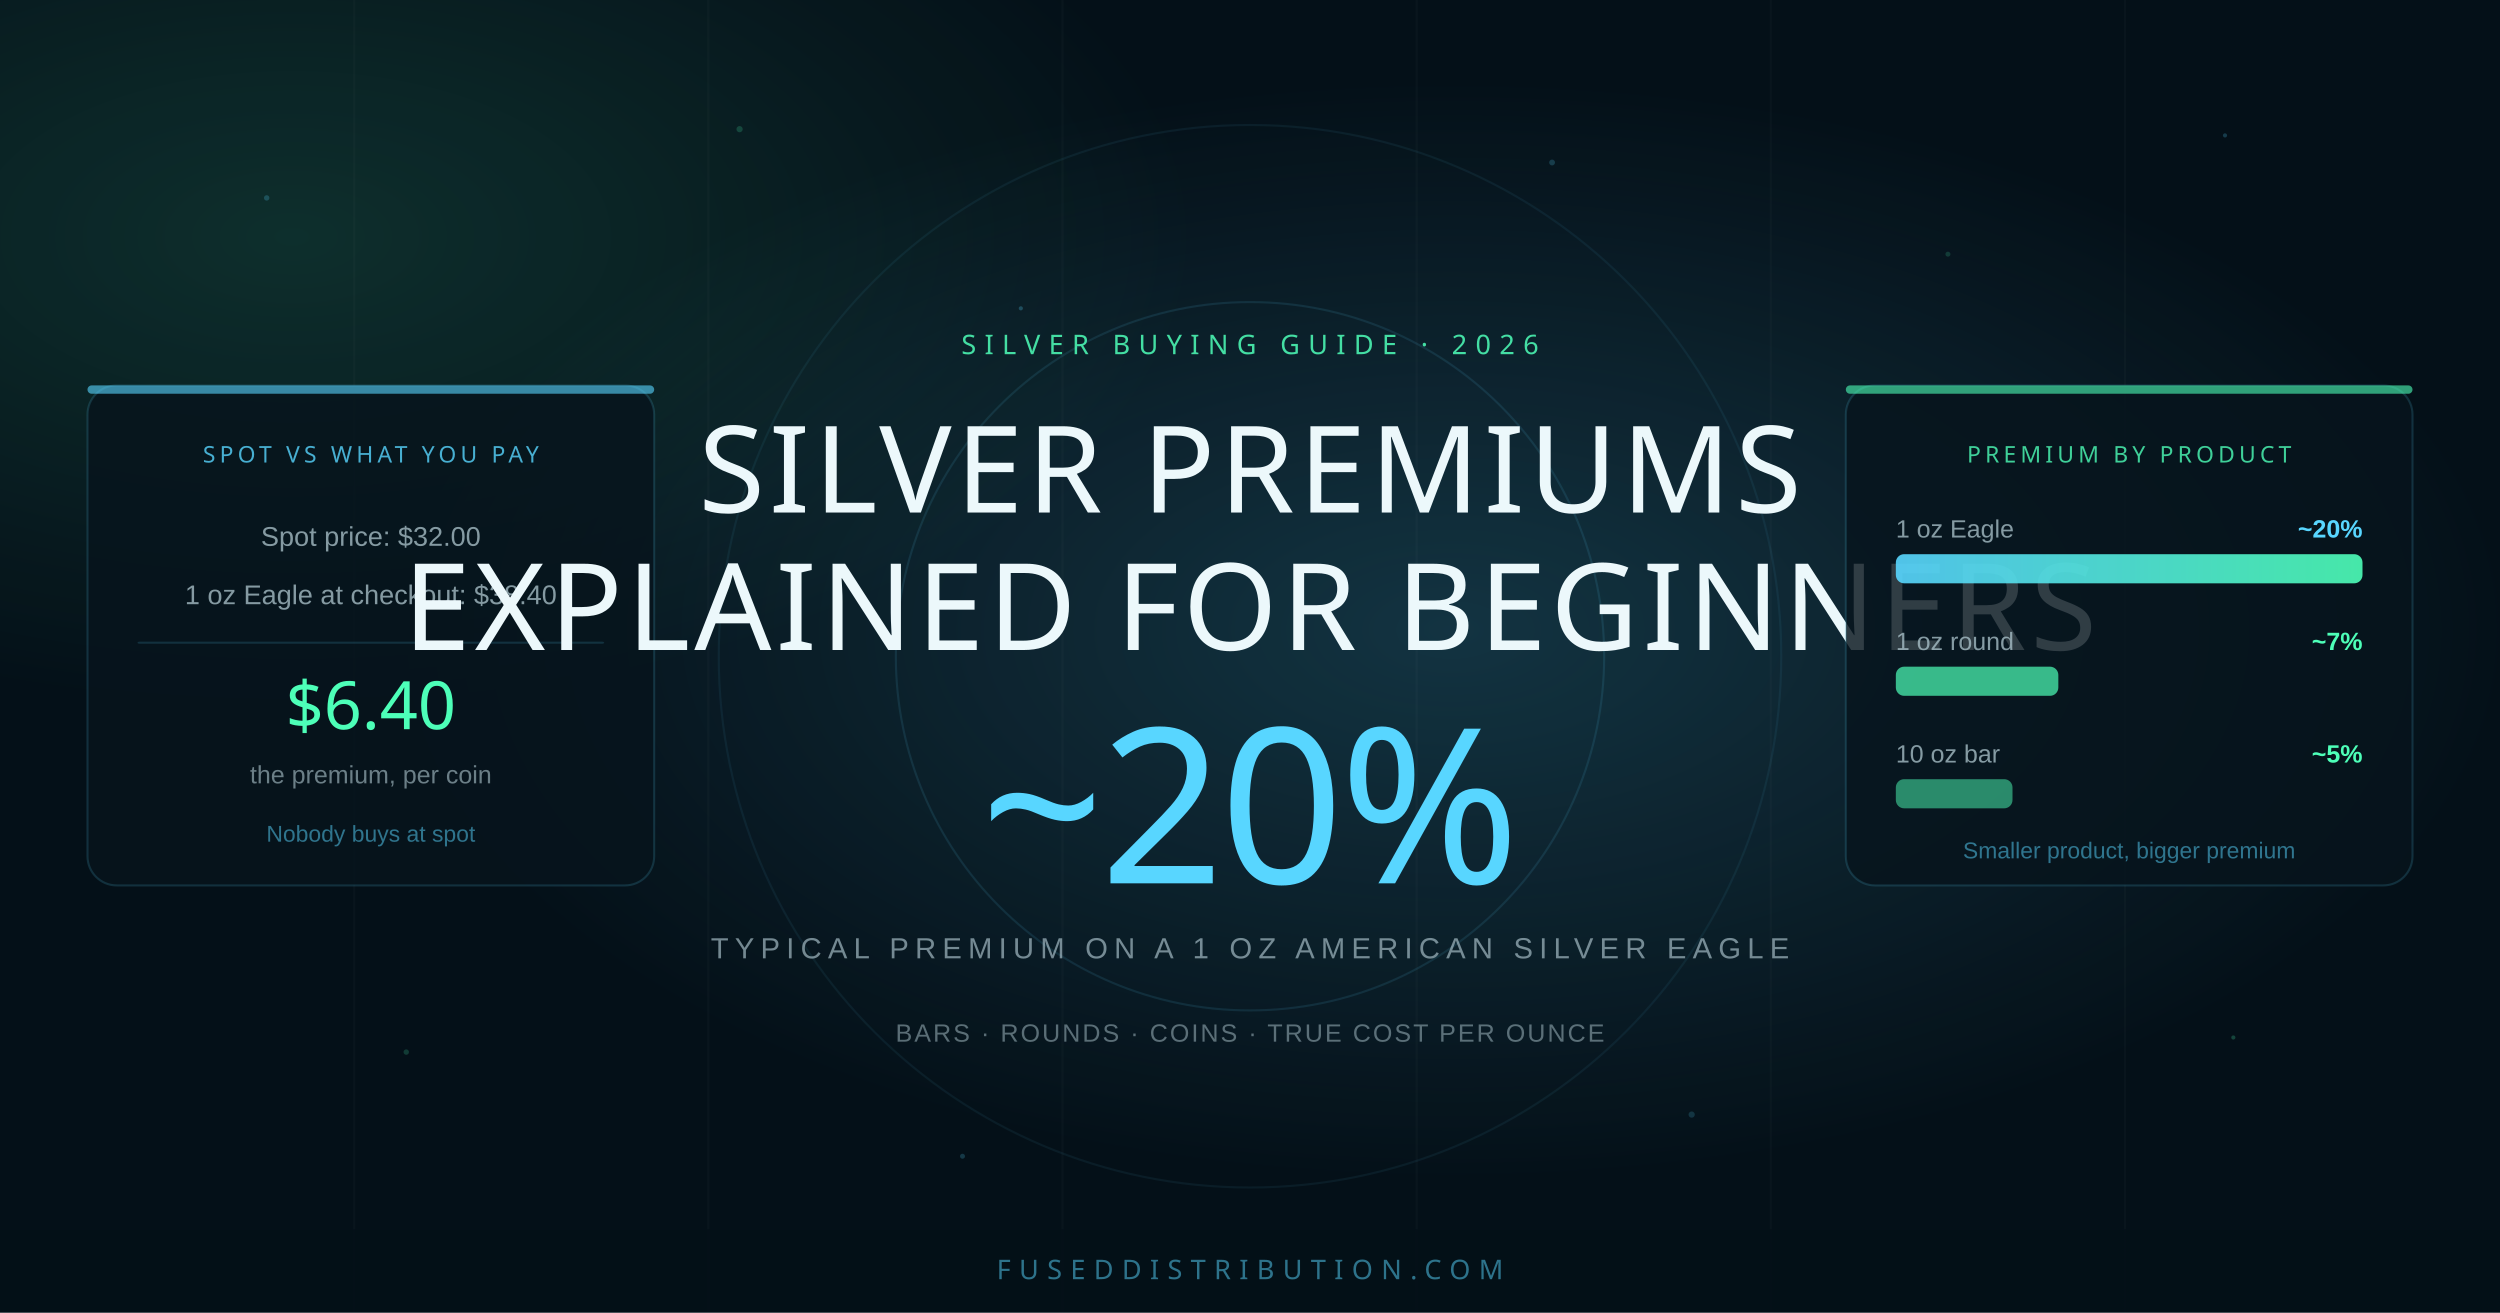
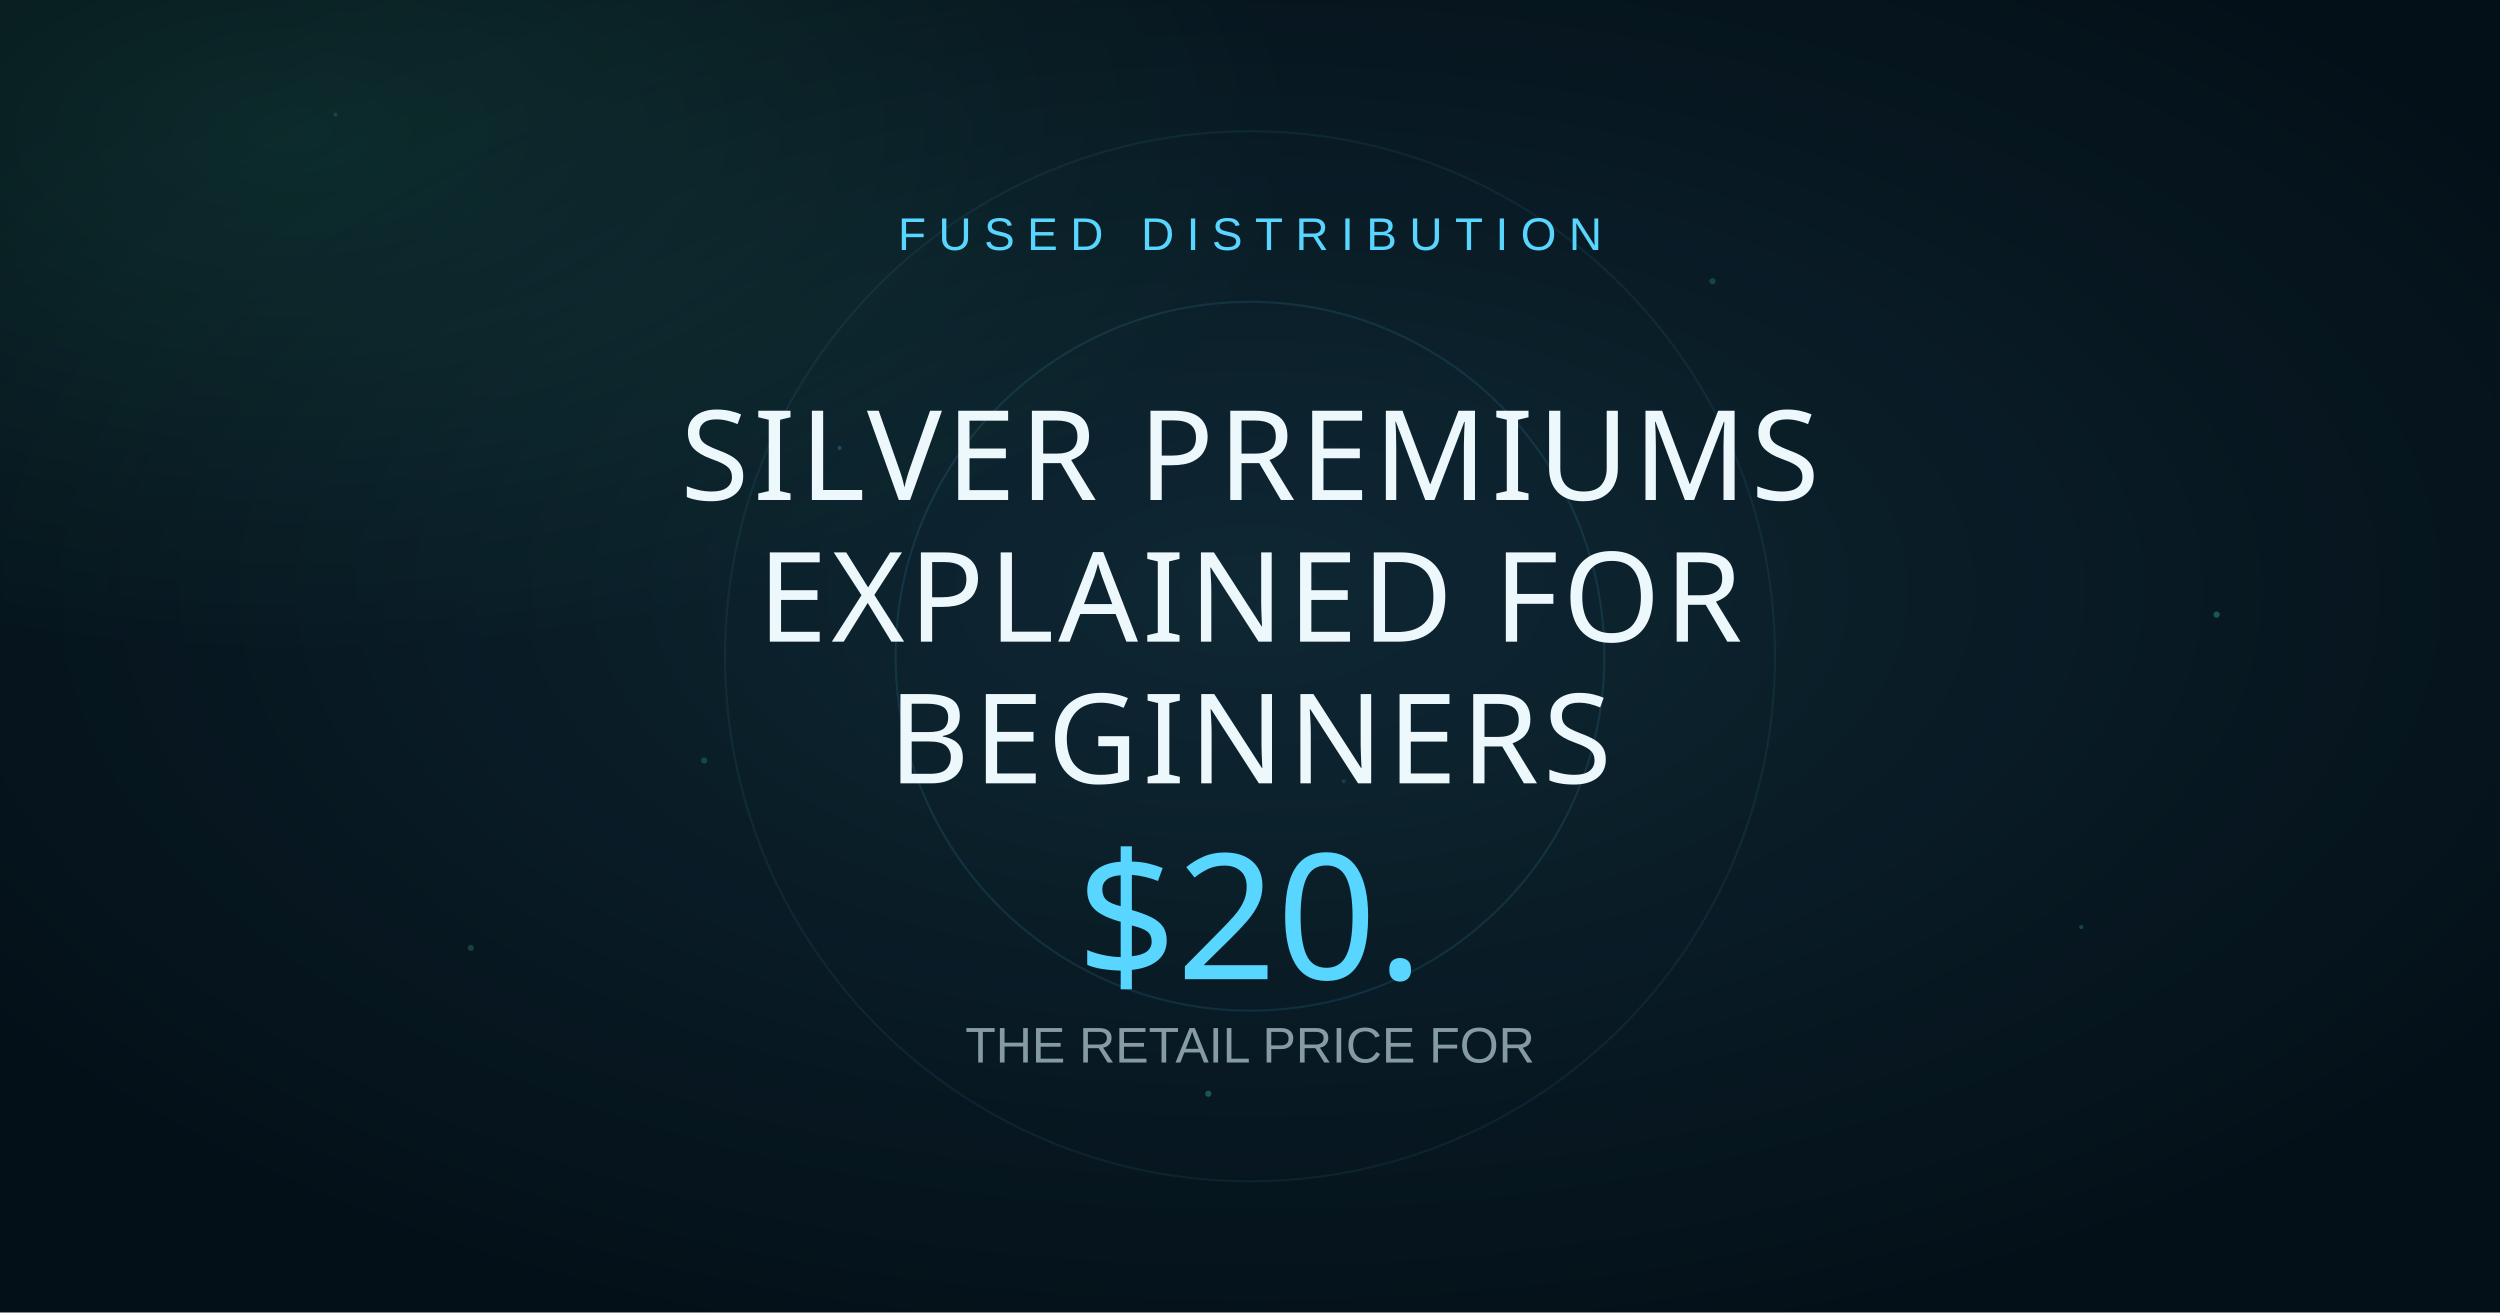
<svg xmlns="http://www.w3.org/2000/svg" width="1200" height="630" viewBox="0 0 1200 630">
-   <defs>
-     <radialGradient id="pr-cyan" cx="58%" cy="48%" r="42%">
-       <stop offset="0%" stop-color="#58d6ff" stop-opacity="0.18" />
-       <stop offset="100%" stop-color="#58d6ff" stop-opacity="0" />
-     </radialGradient>
-     <radialGradient id="pr-green" cx="12%" cy="18%" r="36%">
-       <stop offset="0%" stop-color="#4dffb8" stop-opacity="0.13" />
-       <stop offset="100%" stop-color="#4dffb8" stop-opacity="0" />
-     </radialGradient>
-     <linearGradient id="pr-bar" x1="0" y1="0" x2="1" y2="0">
-       <stop offset="0%" stop-color="#58d6ff" stop-opacity="0.9" />
-       <stop offset="100%" stop-color="#4dffb8" stop-opacity="0.9" />
-     </linearGradient>
-   </defs>
  <rect width="1200" height="630" fill="#041018" />
-   <rect width="1200" height="630" fill="url(#pr-cyan)" />
-   <rect width="1200" height="630" fill="url(#pr-green)" />
-   <line x1="170" y1="0" x2="170" y2="630" stroke="rgba(255,255,255,0.022)" stroke-width="1" />
-   <line x1="340" y1="0" x2="340" y2="630" stroke="rgba(255,255,255,0.022)" stroke-width="1" />
-   <line x1="510" y1="0" x2="510" y2="630" stroke="rgba(255,255,255,0.022)" stroke-width="1" />
-   <line x1="680" y1="0" x2="680" y2="630" stroke="rgba(255,255,255,0.022)" stroke-width="1" />
-   <line x1="850" y1="0" x2="850" y2="630" stroke="rgba(255,255,255,0.022)" stroke-width="1" />
-   <line x1="1020" y1="0" x2="1020" y2="630" stroke="rgba(255,255,255,0.022)" stroke-width="1" />
-   <circle cx="600" cy="315" r="255" fill="none" stroke="#58d6ff" stroke-width="1" opacity="0.07" />
-   <circle cx="600" cy="315" r="170" fill="none" stroke="#58d6ff" stroke-width="1" opacity="0.11" />
-   <circle cx="128" cy="95" r="1.3" fill="#58d6ff" opacity="0.22" />
-   <circle cx="355" cy="62" r="1.5" fill="#4dffb8" opacity="0.18" />
-   <circle cx="490" cy="148" r="1" fill="#58d6ff" opacity="0.25" />
-   <circle cx="745" cy="78" r="1.4" fill="#58d6ff" opacity="0.20" />
-   <circle cx="935" cy="122" r="1.2" fill="#4dffb8" opacity="0.16" />
-   <circle cx="1068" cy="65" r="1" fill="#58d6ff" opacity="0.22" />
-   <circle cx="195" cy="505" r="1.3" fill="#4dffb8" opacity="0.18" />
-   <circle cx="462" cy="555" r="1.2" fill="#58d6ff" opacity="0.20" />
-   <circle cx="812" cy="535" r="1.5" fill="#58d6ff" opacity="0.17" />
-   <circle cx="1072" cy="498" r="1" fill="#4dffb8" opacity="0.22" />
-   <rect x="42" y="185" width="272" height="240" rx="14" fill="rgba(7,20,28,0.82)" stroke="rgba(88,214,255,0.16)" stroke-width="1" />
-   <rect x="42" y="185" width="272" height="4" rx="2" fill="#58d6ff" opacity="0.6" />
-   <text x="178" y="222" text-anchor="middle" font-family="Impact, Arial Narrow Bold, sans-serif" font-size="11" letter-spacing="2" fill="#58d6ff" opacity="0.8">SPOT VS WHAT YOU PAY</text>
-   <text x="178" y="262" text-anchor="middle" font-family="Arial, sans-serif" font-size="13" fill="rgba(175,198,207,0.75)">Spot price: $32.00</text>
-   <text x="178" y="290" text-anchor="middle" font-family="Arial, sans-serif" font-size="13" fill="rgba(175,198,207,0.75)">1 oz Eagle at checkout: $38.40</text>
-   <rect x="66" y="308" width="224" height="1" rx="1" fill="rgba(88,214,255,0.15)" />
-   <text x="178" y="350" text-anchor="middle" font-family="Impact, Arial Narrow Bold, sans-serif" font-size="32" fill="#4dffb8">$6.40</text>
-   <text x="178" y="376" text-anchor="middle" font-family="Arial, sans-serif" font-size="12" fill="rgba(175,198,207,0.6)">the premium, per coin</text>
-   <text x="178" y="404" text-anchor="middle" font-family="Arial, sans-serif" font-size="11" fill="rgba(88,214,255,0.5)">Nobody buys at spot</text>
-   <text x="600" y="170" text-anchor="middle" font-family="Impact, Arial Narrow Bold, sans-serif" font-size="13" letter-spacing="4" fill="#4dffb8" opacity="0.85">SILVER BUYING GUIDE · 2026</text>
-   <text x="600" y="246" text-anchor="middle" font-family="Impact, Arial Narrow Bold, sans-serif" font-size="58" letter-spacing="2" fill="#ecf8fb">SILVER PREMIUMS</text>
-   <text x="600" y="312" text-anchor="middle" font-family="Impact, Arial Narrow Bold, sans-serif" font-size="58" letter-spacing="2" fill="#ecf8fb">EXPLAINED FOR BEGINNERS</text>
-   <text x="600" y="424" text-anchor="middle" font-family="Impact, Arial Narrow Bold, sans-serif" font-size="104" letter-spacing="-2" fill="#58d6ff">~20%</text>
-   <text x="600" y="460" text-anchor="middle" font-family="Arial, sans-serif" font-size="14" letter-spacing="3" fill="rgba(175,198,207,0.65)">TYPICAL PREMIUM ON A 1 OZ AMERICAN SILVER EAGLE</text>
-   <text x="600" y="500" text-anchor="middle" font-family="Arial, sans-serif" font-size="12" fill="rgba(175,198,207,0.5)" letter-spacing="1">BARS · ROUNDS · COINS · TRUE COST PER OUNCE</text>
-   <rect x="886" y="185" width="272" height="240" rx="14" fill="rgba(7,20,28,0.82)" stroke="rgba(88,214,255,0.16)" stroke-width="1" />
-   <rect x="886" y="185" width="272" height="4" rx="2" fill="#4dffb8" opacity="0.6" />
-   <text x="1022" y="222" text-anchor="middle" font-family="Impact, Arial Narrow Bold, sans-serif" font-size="11" letter-spacing="2" fill="#4dffb8" opacity="0.8">PREMIUM BY PRODUCT</text>
-   <text x="910" y="258" font-family="Arial, sans-serif" font-size="12" fill="rgba(175,198,207,0.75)">1 oz Eagle</text>
-   <rect x="910" y="266" width="224" height="14" rx="4" fill="url(#pr-bar)" />
-   <text x="1134" y="258" text-anchor="end" font-family="Arial, sans-serif" font-size="12" font-weight="bold" fill="#58d6ff">~20%</text>
-   <text x="910" y="312" font-family="Arial, sans-serif" font-size="12" fill="rgba(175,198,207,0.75)">1 oz round</text>
-   <rect x="910" y="320" width="78" height="14" rx="4" fill="#4dffb8" opacity="0.7" />
-   <text x="1134" y="312" text-anchor="end" font-family="Arial, sans-serif" font-size="12" font-weight="bold" fill="#4dffb8">~7%</text>
-   <text x="910" y="366" font-family="Arial, sans-serif" font-size="12" fill="rgba(175,198,207,0.75)">10 oz bar</text>
-   <rect x="910" y="374" width="56" height="14" rx="4" fill="#4dffb8" opacity="0.5" />
-   <text x="1134" y="366" text-anchor="end" font-family="Arial, sans-serif" font-size="12" font-weight="bold" fill="#4dffb8">~5%</text>
-   <text x="1022" y="412" text-anchor="middle" font-family="Arial, sans-serif" font-size="11" fill="rgba(88,214,255,0.5)">Smaller product, bigger premium</text>
-   <rect x="0" y="590" width="1200" height="40" fill="rgba(4,16,24,0.9)" />
-   <text x="600" y="614" text-anchor="middle" font-family="Impact, Arial Narrow Bold, sans-serif" font-size="13" letter-spacing="4" fill="rgba(88,214,255,0.5)">FUSEDDISTRIBUTION.COM</text>
+   <radialGradient id="g1" cx="50%" cy="45%" r="60%">
+     <stop offset="0%" stop-color="#58d6ff" stop-opacity="0.12" />
+     <stop offset="100%" stop-color="#58d6ff" stop-opacity="0" />
+   </radialGradient>
+   <radialGradient id="g2" cx="12%" cy="10%" r="40%">
+     <stop offset="0%" stop-color="#4dffb8" stop-opacity="0.10" />
+     <stop offset="100%" stop-color="#4dffb8" stop-opacity="0" />
+   </radialGradient>
+   <rect width="1200" height="630" fill="url(#g1)" />
+   <rect width="1200" height="630" fill="url(#g2)" />
+   <circle cx="600" cy="315" r="252" fill="none" stroke="#58d6ff" stroke-opacity="0.07" />
+   <circle cx="600" cy="315" r="170.1" fill="none" stroke="#58d6ff" stroke-opacity="0.11" />
+   <circle cx="757" cy="285" r="1" fill="#58d6ff" opacity="0.15" />
+   <circle cx="338" cy="365" r="1.5" fill="#4dffb8" opacity="0.19" />
+   <circle cx="999" cy="445" r="1" fill="#58d6ff" opacity="0.23" />
+   <circle cx="580" cy="525" r="1.5" fill="#4dffb8" opacity="0.27" />
+   <circle cx="161" cy="55" r="1" fill="#58d6ff" opacity="0.15" />
+   <circle cx="822" cy="135" r="1.5" fill="#4dffb8" opacity="0.19" />
+   <circle cx="403" cy="215" r="1" fill="#58d6ff" opacity="0.23" />
+   <circle cx="1064" cy="295" r="1.5" fill="#4dffb8" opacity="0.27" />
+   <circle cx="645" cy="375" r="1" fill="#58d6ff" opacity="0.15" />
+   <circle cx="226" cy="455" r="1.5" fill="#4dffb8" opacity="0.19" />
+   <text x="600" y="120" font-family="Arial, sans-serif" font-size="22" fill="#58d6ff" text-anchor="middle" letter-spacing="6">FUSED DISTRIBUTION</text>
+   <text x="600" y="240" font-family="Impact, Haettenschweiler, sans-serif" font-size="60" fill="#ecf8fb" text-anchor="middle" letter-spacing="2">SILVER PREMIUMS</text>
+   <text x="600" y="308" font-family="Impact, Haettenschweiler, sans-serif" font-size="60" fill="#ecf8fb" text-anchor="middle" letter-spacing="2">EXPLAINED FOR</text>
+   <text x="600" y="376" font-family="Impact, Haettenschweiler, sans-serif" font-size="60" fill="#ecf8fb" text-anchor="middle" letter-spacing="2">BEGINNERS</text>
+   <text x="600" y="470" font-family="Impact, sans-serif" font-size="84" fill="#58d6ff" text-anchor="middle">$20.</text>
+   <text x="600" y="510" font-family="Arial, sans-serif" font-size="24" fill="rgba(175,198,207,0.75)" text-anchor="middle">THE RETAIL PRICE FOR</text>
</svg>
